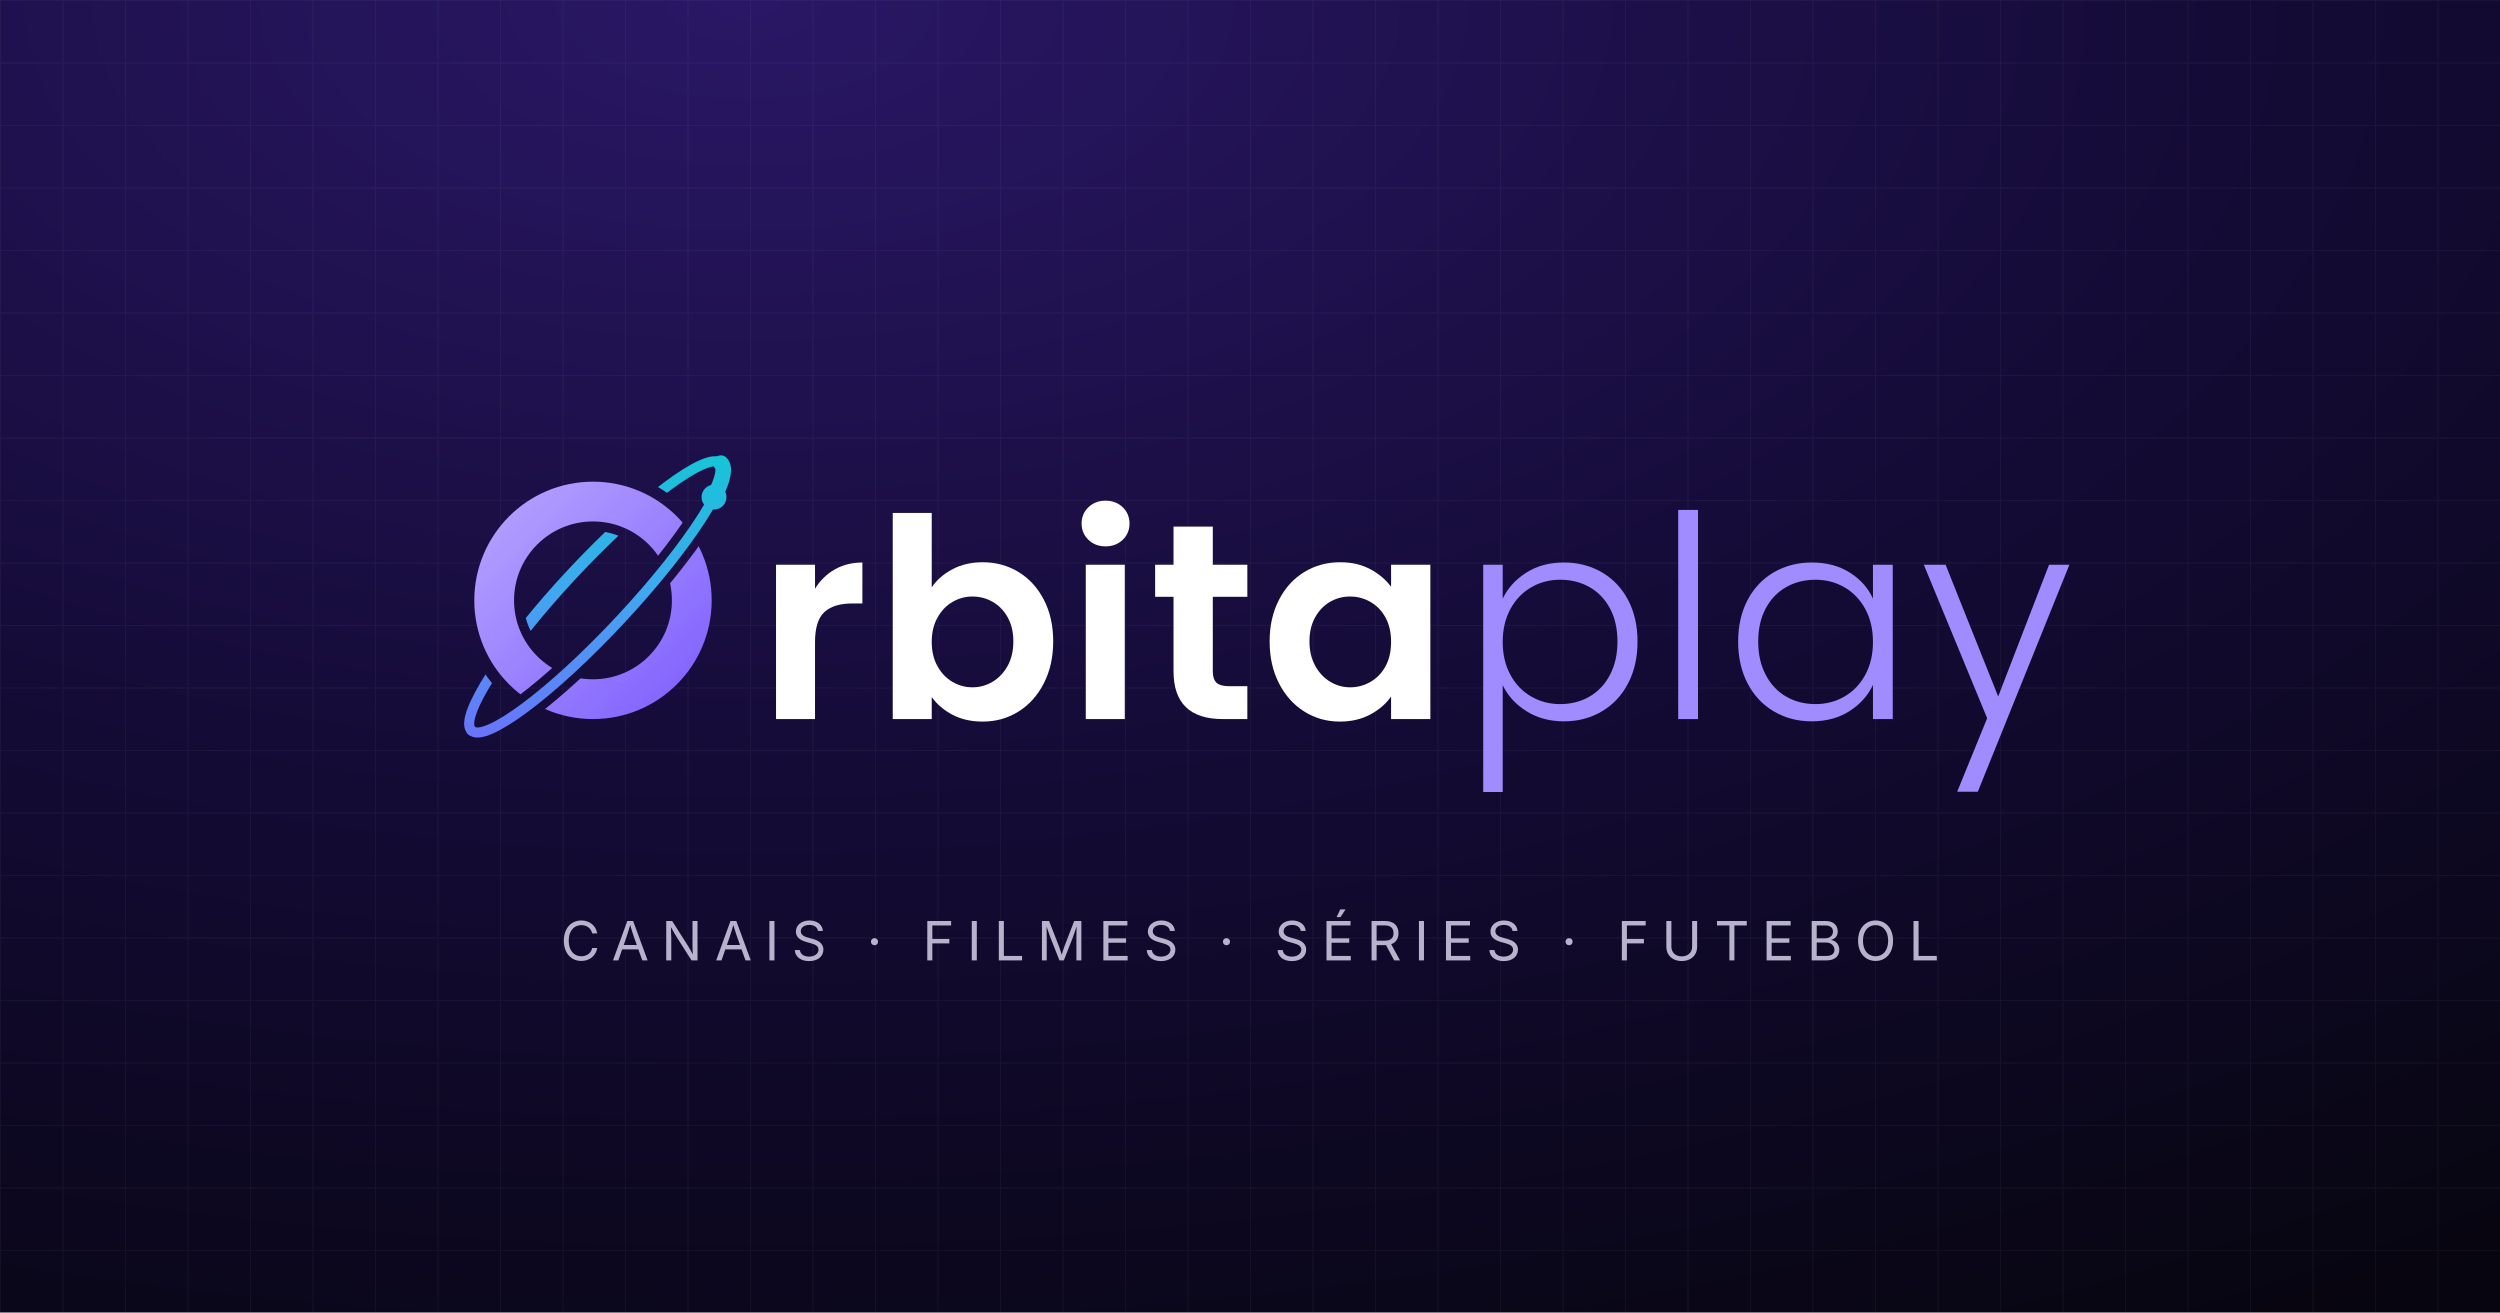
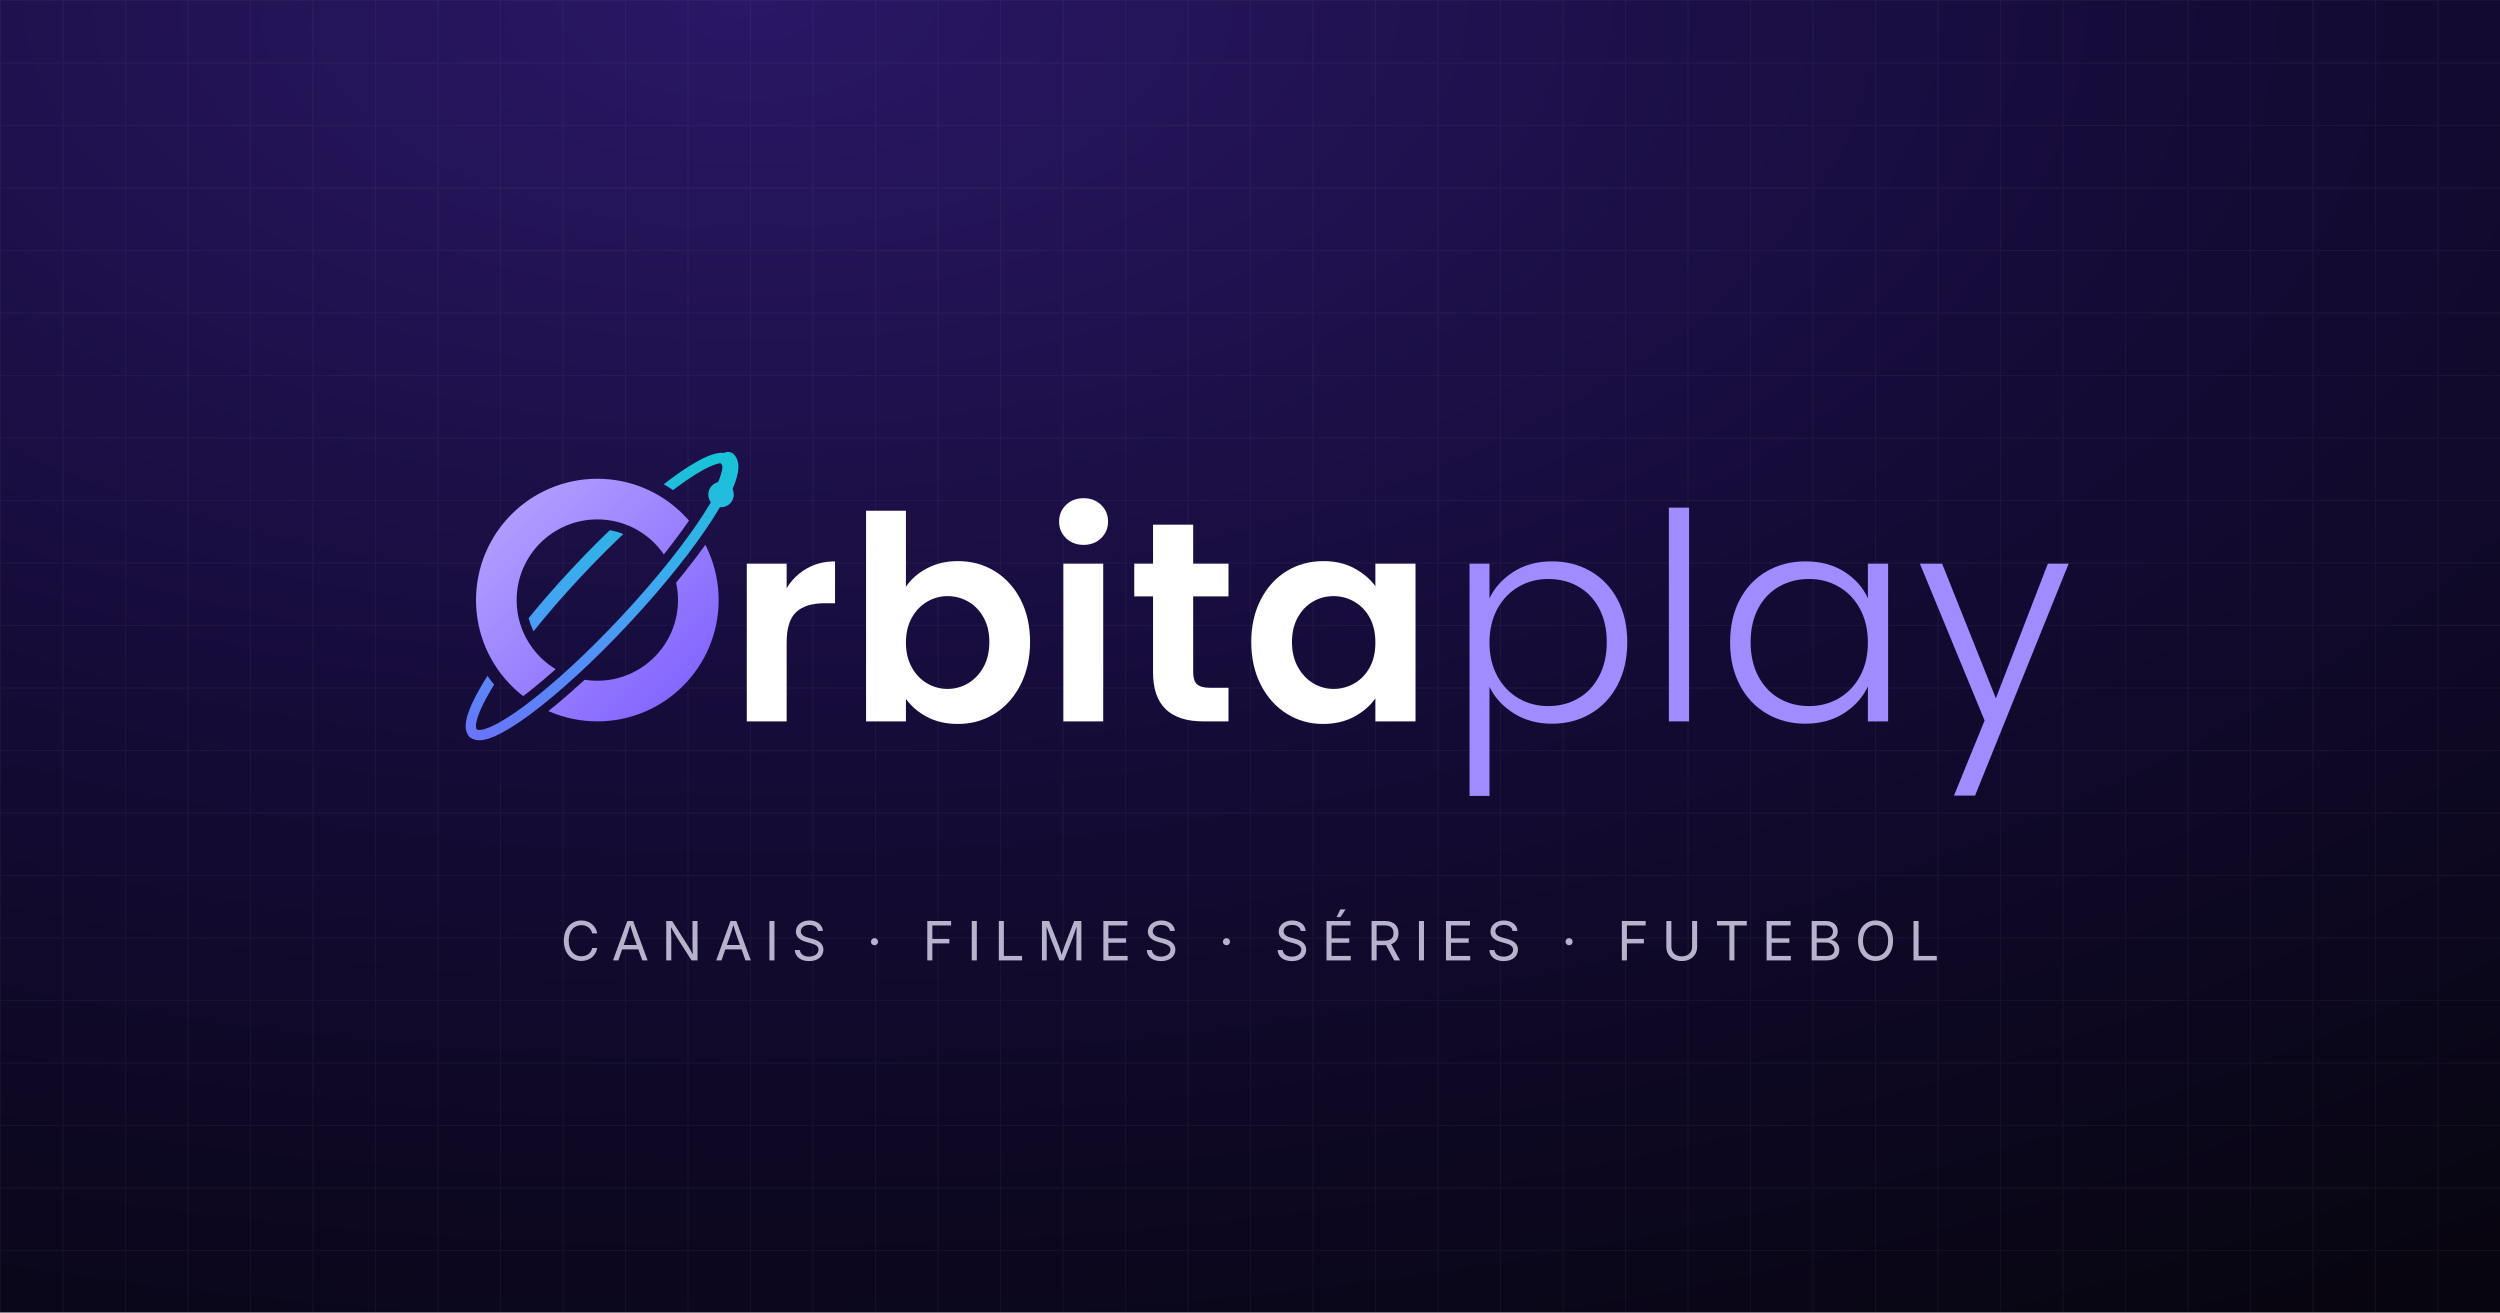
<svg xmlns="http://www.w3.org/2000/svg" viewBox="0 0 1200 630" width="1200" height="630">
  <defs>
    <radialGradient id="ogbg" cx=".3" cy="0" r="1.2">
      <stop offset="0" stop-color="#2A1766" />
      <stop offset=".5" stop-color="#140B36" />
      <stop offset="1" stop-color="#07050F" />
    </radialGradient>
    <pattern id="ogg" width="30" height="30" patternUnits="userSpaceOnUse">
      <path d="M30 0H0V30" fill="none" stroke="#fff" stroke-opacity=".04" />
    </pattern>
  </defs>
  <rect width="1200" height="630" fill="url(#ogbg)" />
  <rect width="1200" height="630" fill="url(#ogg)" />
-   <g transform="translate(190.0 203.8) scale(0.11396) translate(330.4 240.4)">
+   <g transform="translate(190.0 201.8) scale(0.11647) translate(330.4 240.4)">
    <defs>
      <linearGradient id="golcol" gradientUnits="userSpaceOnUse" x1="0" y1="0" x2="1000" y2="1000">
        <stop offset="0" stop-color="#B9A6FF" />
        <stop offset="1" stop-color="#7C5CFF" />
      </linearGradient>
      <linearGradient id="grlcol" gradientUnits="userSpaceOnUse" x1="-200" y1="1100" x2="1150" y2="-100">
        <stop offset="0" stop-color="#7C5CFF" />
        <stop offset=".5" stop-color="#3FA8F0" />
        <stop offset="1" stop-color="#00D4C8" />
      </linearGradient>
      <mask id="cflcol" maskUnits="userSpaceOnUse" x="-3000" y="-3000" width="12000" height="7000">
        <rect x="-3000" y="-3000" width="12000" height="7000" fill="#fff" />
        <path transform="translate(500.0 500.0) rotate(-47) translate(20.0 0)" d="M-770.0 0 A770.0 140.0 0 0 0 770.0 0" fill="none" stroke="#000" stroke-width="112.5" />
      </mask>
      <mask id="outlcol" maskUnits="userSpaceOnUse" x="-3000" y="-3000" width="12000" height="7000">
        <rect x="-3000" y="-3000" width="12000" height="7000" fill="#fff" />
        <circle cx="500.0" cy="500.0" r="550.0" fill="#000" />
      </mask>
      <clipPath id="holelcol">
        <circle cx="500.0" cy="500.0" r="292.5" />
      </clipPath>
    </defs>
    <circle cx="500.0" cy="500.0" r="416.2" fill="none" stroke="url(#golcol)" stroke-width="167.5" mask="url(#cflcol)" />
    <g mask="url(#outlcol)">
      <path transform="translate(500.0 500.0) rotate(-47) translate(20.0 0)" d="M-770.0 0 A770.0 140.0 0 0 1 770.0 0" fill="none" stroke="url(#grlcol)" stroke-width="42.5" stroke-linecap="round" />
    </g>
    <g clip-path="url(#holelcol)">
      <path transform="translate(500.0 500.0) rotate(-47) translate(20.0 0)" d="M-770.0 0 A770.0 140.0 0 0 1 770.0 0" fill="none" stroke="url(#grlcol)" stroke-width="50.0" />
    </g>
    <g transform="translate(500.0 500.0) rotate(-47) translate(20.0 0)">
      <path d="M-770.0 0 A770.0 140.0 0 0 0 770.0 0" fill="none" stroke="url(#grlcol)" stroke-width="42.5" stroke-linecap="round" />
      <path d="M645.8 76.2 A770.0 140.0 0 0 0 770.0 0" fill="none" stroke="url(#grlcol)" stroke-width="65.9" stroke-linecap="round" />
      <circle cx="645.8" cy="76.2" r="52.5" fill="url(#grlcol)" />
    </g>
    <g fill="#FFFFFF" color="#FFFFFF">
-       <path d="M1634.675 340.614V513.087H1591.264Q1513.827 513.087 1474.522 549.458Q1435.217 585.83 1435.217 676.173V1000.0H1270.957V350.0H1435.217V450.903Q1466.895 399.278 1517.933 369.946Q1568.971 340.614 1634.675 340.614Z" />
+       <path d="M1479.675 340.614V513.087H1436.264Q1358.827 513.087 1319.522 549.458Q1280.217 585.83 1280.217 676.173V1000.0H1115.957V350.0H1280.217V450.903Q1311.895 399.278 1362.933 369.946Q1413.971 340.614 1479.675 340.614Z" />
    </g>
    <g fill="#FFFFFF" color="#FFFFFF">
-       <path d="M2141.534 339.44Q2224.838 339.44 2292.301 380.505Q2359.765 421.57 2399.07 497.247Q2438.375 572.924 2438.375 672.653Q2438.375 772.383 2399.07 849.233Q2359.765 926.083 2292.301 968.321Q2224.838 1010.56 2141.534 1010.56Q2068.791 1010.56 2014.233 981.814Q1959.675 953.069 1926.823 907.31V1000.0H1762.563V131.769H1926.823V445.036Q1958.502 398.105 2014.233 368.773Q2069.964 339.44 2141.534 339.44ZM2098.123 483.755Q2053.538 483.755 2014.233 506.634Q1974.928 529.513 1950.875 572.924Q1926.823 616.336 1926.823 675.0Q1926.823 733.664 1950.875 777.076Q1974.928 820.487 2014.233 843.366Q2053.538 866.245 2098.123 866.245Q2143.881 866.245 2183.186 842.78Q2222.491 819.314 2246.543 775.903Q2270.596 732.491 2270.596 672.653Q2270.596 613.989 2246.543 571.164Q2222.491 528.339 2183.186 506.047Q2143.881 483.755 2098.123 483.755Z" />
+       <path d="M1986.534 339.44Q2069.838 339.44 2137.301 380.505Q2204.765 421.57 2244.07 497.247Q2283.375 572.924 2283.375 672.653Q2283.375 772.383 2244.07 849.233Q2204.765 926.083 2137.301 968.321Q2069.838 1010.56 1986.534 1010.56Q1913.791 1010.56 1859.233 981.814Q1804.675 953.069 1771.823 907.31V1000.0H1607.563V131.769H1771.823V445.036Q1803.502 398.105 1859.233 368.773Q1914.964 339.44 1986.534 339.44ZM1943.123 483.755Q1898.538 483.755 1859.233 506.634Q1819.928 529.513 1795.875 572.924Q1771.823 616.336 1771.823 675.0Q1771.823 733.664 1795.875 777.076Q1819.928 820.487 1859.233 843.366Q1898.538 866.245 1943.123 866.245Q1988.881 866.245 2028.186 842.78Q2067.491 819.314 2091.543 775.903Q2115.596 732.491 2115.596 672.653Q2115.596 613.989 2091.543 571.164Q2067.491 528.339 2028.186 506.047Q1988.881 483.755 1943.123 483.755Z" />
    </g>
    <g fill="#FFFFFF" color="#FFFFFF">
-       <path d="M2558.051 176.354Q2558.051 135.289 2586.796 107.717Q2615.542 80.144 2658.953 80.144Q2702.365 80.144 2731.11 107.717Q2759.856 135.289 2759.856 176.354Q2759.856 217.419 2731.11 244.991Q2702.365 272.563 2658.953 272.563Q2615.542 272.563 2586.796 244.991Q2558.051 217.419 2558.051 176.354ZM2739.91 350.0V1000.0H2575.65V350.0Z" />
+       <path d="M2403.051 176.354Q2403.051 135.289 2431.796 107.717Q2460.542 80.144 2503.953 80.144Q2547.365 80.144 2576.11 107.717Q2604.856 135.289 2604.856 176.354Q2604.856 217.419 2576.11 244.991Q2547.365 272.563 2503.953 272.563Q2460.542 272.563 2431.796 244.991Q2403.051 217.419 2403.051 176.354ZM2584.91 350.0V1000.0H2420.65V350.0Z" />
    </g>
    <g fill="#FFFFFF" color="#FFFFFF">
-       <path d="M3110.668 484.928V799.368Q3110.668 832.22 3126.507 846.886Q3142.347 861.552 3179.892 861.552H3256.155V1000.0H3152.906Q2945.235 1000.0 2945.235 798.195V484.928H2867.798V350.0H2945.235V189.26H3110.668V350.0H3256.155V484.928Z" />
+       <path d="M2955.668 484.928V799.368Q2955.668 832.22 2971.507 846.886Q2987.347 861.552 3024.892 861.552H3101.155V1000.0H2997.906Q2790.235 1000.0 2790.235 798.195V484.928H2712.798V350.0H2790.235V189.26H2955.668V350.0H3101.155V484.928Z" />
    </g>
    <g fill="#FFFFFF" color="#FFFFFF">
-       <path d="M3646.859 339.44Q3719.603 339.44 3774.161 368.773Q3828.718 398.105 3861.57 442.69V350.0H4027.004V1000.0H3861.57V904.964Q3829.892 950.722 3774.161 980.641Q3718.43 1010.56 3645.686 1010.56Q3563.556 1010.56 3496.092 968.321Q3428.628 926.083 3389.323 849.233Q3350.018 772.383 3350.018 672.653Q3350.018 574.097 3389.323 497.834Q3428.628 421.57 3496.092 380.505Q3563.556 339.44 3646.859 339.44ZM3689.097 483.755Q3643.339 483.755 3604.621 506.047Q3565.903 528.339 3541.85 571.164Q3517.798 613.989 3517.798 672.653Q3517.798 731.318 3541.85 775.316Q3565.903 819.314 3605.208 842.78Q3644.513 866.245 3689.097 866.245Q3734.856 866.245 3774.747 843.366Q3814.639 820.487 3838.105 777.662Q3861.57 734.838 3861.57 675.0Q3861.57 615.162 3838.105 572.338Q3814.639 529.513 3774.747 506.634Q3734.856 483.755 3689.097 483.755Z" />
+       <path d="M3491.859 339.44Q3564.603 339.44 3619.161 368.773Q3673.718 398.105 3706.57 442.69V350.0H3872.004V1000.0H3706.57V904.964Q3674.892 950.722 3619.161 980.641Q3563.43 1010.56 3490.686 1010.56Q3408.556 1010.56 3341.092 968.321Q3273.628 926.083 3234.323 849.233Q3195.018 772.383 3195.018 672.653Q3195.018 574.097 3234.323 497.834Q3273.628 421.57 3341.092 380.505Q3408.556 339.44 3491.859 339.44ZM3534.097 483.755Q3488.339 483.755 3449.621 506.047Q3410.903 528.339 3386.85 571.164Q3362.798 613.989 3362.798 672.653Q3362.798 731.318 3386.85 775.316Q3410.903 819.314 3450.208 842.78Q3489.513 866.245 3534.097 866.245Q3579.856 866.245 3619.747 843.366Q3659.639 820.487 3683.105 777.662Q3706.57 734.838 3706.57 675.0Q3706.57 615.162 3683.105 572.338Q3659.639 529.513 3619.747 506.634Q3579.856 483.755 3534.097 483.755Z" />
    </g>
    <g fill="#A08BFF" color="#A08BFF">
-       <path d="M4590.101 340.476Q4678.196 340.476 4749.029 381.548Q4819.862 422.619 4859.743 498.214Q4899.624 573.81 4899.624 673.81Q4899.624 773.81 4859.743 850.0Q4819.862 926.19 4749.029 967.857Q4678.196 1009.524 4590.101 1009.524Q4498.434 1009.524 4430.577 966.071Q4362.72 922.619 4331.767 857.143V1307.143H4249.624V350.0H4331.767V492.857Q4362.72 427.381 4429.982 383.929Q4497.243 340.476 4590.101 340.476ZM4573.434 413.095Q4506.767 413.095 4451.41 445.238Q4396.053 477.381 4363.91 536.905Q4331.767 596.429 4331.767 675.0Q4331.767 753.571 4363.91 813.095Q4396.053 872.619 4451.41 904.762Q4506.767 936.905 4573.434 936.905Q4642.482 936.905 4697.243 905.357Q4752.005 873.81 4783.553 813.69Q4815.101 753.571 4815.101 673.81Q4815.101 592.857 4783.553 533.929Q4752.005 475.0 4697.243 444.048Q4642.482 413.095 4573.434 413.095Z" />
+       <path d="M4435.101 340.476Q4523.196 340.476 4594.029 381.548Q4664.862 422.619 4704.743 498.214Q4744.624 573.81 4744.624 673.81Q4744.624 773.81 4704.743 850.0Q4664.862 926.19 4594.029 967.857Q4523.196 1009.524 4435.101 1009.524Q4343.434 1009.524 4275.577 966.071Q4207.72 922.619 4176.767 857.143V1307.143H4094.624V350.0H4176.767V492.857Q4207.72 427.381 4274.982 383.929Q4342.243 340.476 4435.101 340.476ZM4418.434 413.095Q4351.767 413.095 4296.41 445.238Q4241.053 477.381 4208.91 536.905Q4176.767 596.429 4176.767 675.0Q4176.767 753.571 4208.91 813.095Q4241.053 872.619 4296.41 904.762Q4351.767 936.905 4418.434 936.905Q4487.482 936.905 4542.243 905.357Q4597.005 873.81 4628.553 813.69Q4660.101 753.571 4660.101 673.81Q4660.101 592.857 4628.553 533.929Q4597.005 475.0 4542.243 444.048Q4487.482 413.095 4418.434 413.095Z" />
    </g>
    <g fill="#A08BFF" color="#A08BFF">
-       <path d="M5154.386 119.048V1000.0H5071.053V119.048Z" />
+       <path d="M4999.386 119.048V1000.0H4916.053V119.048Z" />
    </g>
    <g fill="#A08BFF" color="#A08BFF">
-       <path d="M5634.148 340.476Q5727.005 340.476 5794.267 383.333Q5861.529 426.19 5891.291 492.857V350.0H5974.624V1000.0H5891.291V855.952Q5860.339 922.619 5793.077 966.071Q5725.815 1009.524 5632.958 1009.524Q5544.862 1009.524 5474.029 967.857Q5403.196 926.19 5363.315 850.0Q5323.434 773.81 5323.434 673.81Q5323.434 573.81 5363.315 498.214Q5403.196 422.619 5474.029 381.548Q5544.862 340.476 5634.148 340.476ZM5649.624 413.095Q5580.577 413.095 5525.815 444.048Q5471.053 475.0 5439.505 533.929Q5407.958 592.857 5407.958 673.81Q5407.958 753.571 5439.505 813.69Q5471.053 873.81 5525.815 905.357Q5580.577 936.905 5649.624 936.905Q5716.291 936.905 5771.648 904.762Q5827.005 872.619 5859.148 813.095Q5891.291 753.571 5891.291 675.0Q5891.291 596.429 5859.148 536.905Q5827.005 477.381 5771.648 445.238Q5716.291 413.095 5649.624 413.095Z" />
+       <path d="M5479.148 340.476Q5572.005 340.476 5639.267 383.333Q5706.529 426.19 5736.291 492.857V350.0H5819.624V1000.0H5736.291V855.952Q5705.339 922.619 5638.077 966.071Q5570.815 1009.524 5477.958 1009.524Q5389.862 1009.524 5319.029 967.857Q5248.196 926.19 5208.315 850.0Q5168.434 773.81 5168.434 673.81Q5168.434 573.81 5208.315 498.214Q5248.196 422.619 5319.029 381.548Q5389.862 340.476 5479.148 340.476ZM5494.624 413.095Q5425.577 413.095 5370.815 444.048Q5316.053 475.0 5284.505 533.929Q5252.958 592.857 5252.958 673.81Q5252.958 753.571 5284.505 813.69Q5316.053 873.81 5370.815 905.357Q5425.577 936.905 5494.624 936.905Q5561.291 936.905 5616.648 904.762Q5672.005 872.619 5704.148 813.095Q5736.291 753.571 5736.291 675.0Q5736.291 596.429 5704.148 536.905Q5672.005 477.381 5616.648 445.238Q5561.291 413.095 5494.624 413.095Z" />
    </g>
    <g fill="#A08BFF" color="#A08BFF">
-       <path d="M6718.672 350.0 6332.958 1305.952H6246.053L6372.243 996.429L6105.577 350.0H6197.243L6418.672 904.762L6632.958 350.0Z" />
+       <path d="M6563.672 350.0 6177.958 1305.952H6091.053L6217.243 996.429L5950.577 350.0H6042.243L6263.672 904.762L6477.958 350.0Z" />
    </g>
  </g>
  <text x="600.0" y="461" text-anchor="middle" font-family="Inter, sans-serif" font-size="26" fill="#B8B3CC" letter-spacing="6">CANAIS · FILMES · SÉRIES · FUTEBOL</text>
</svg>
